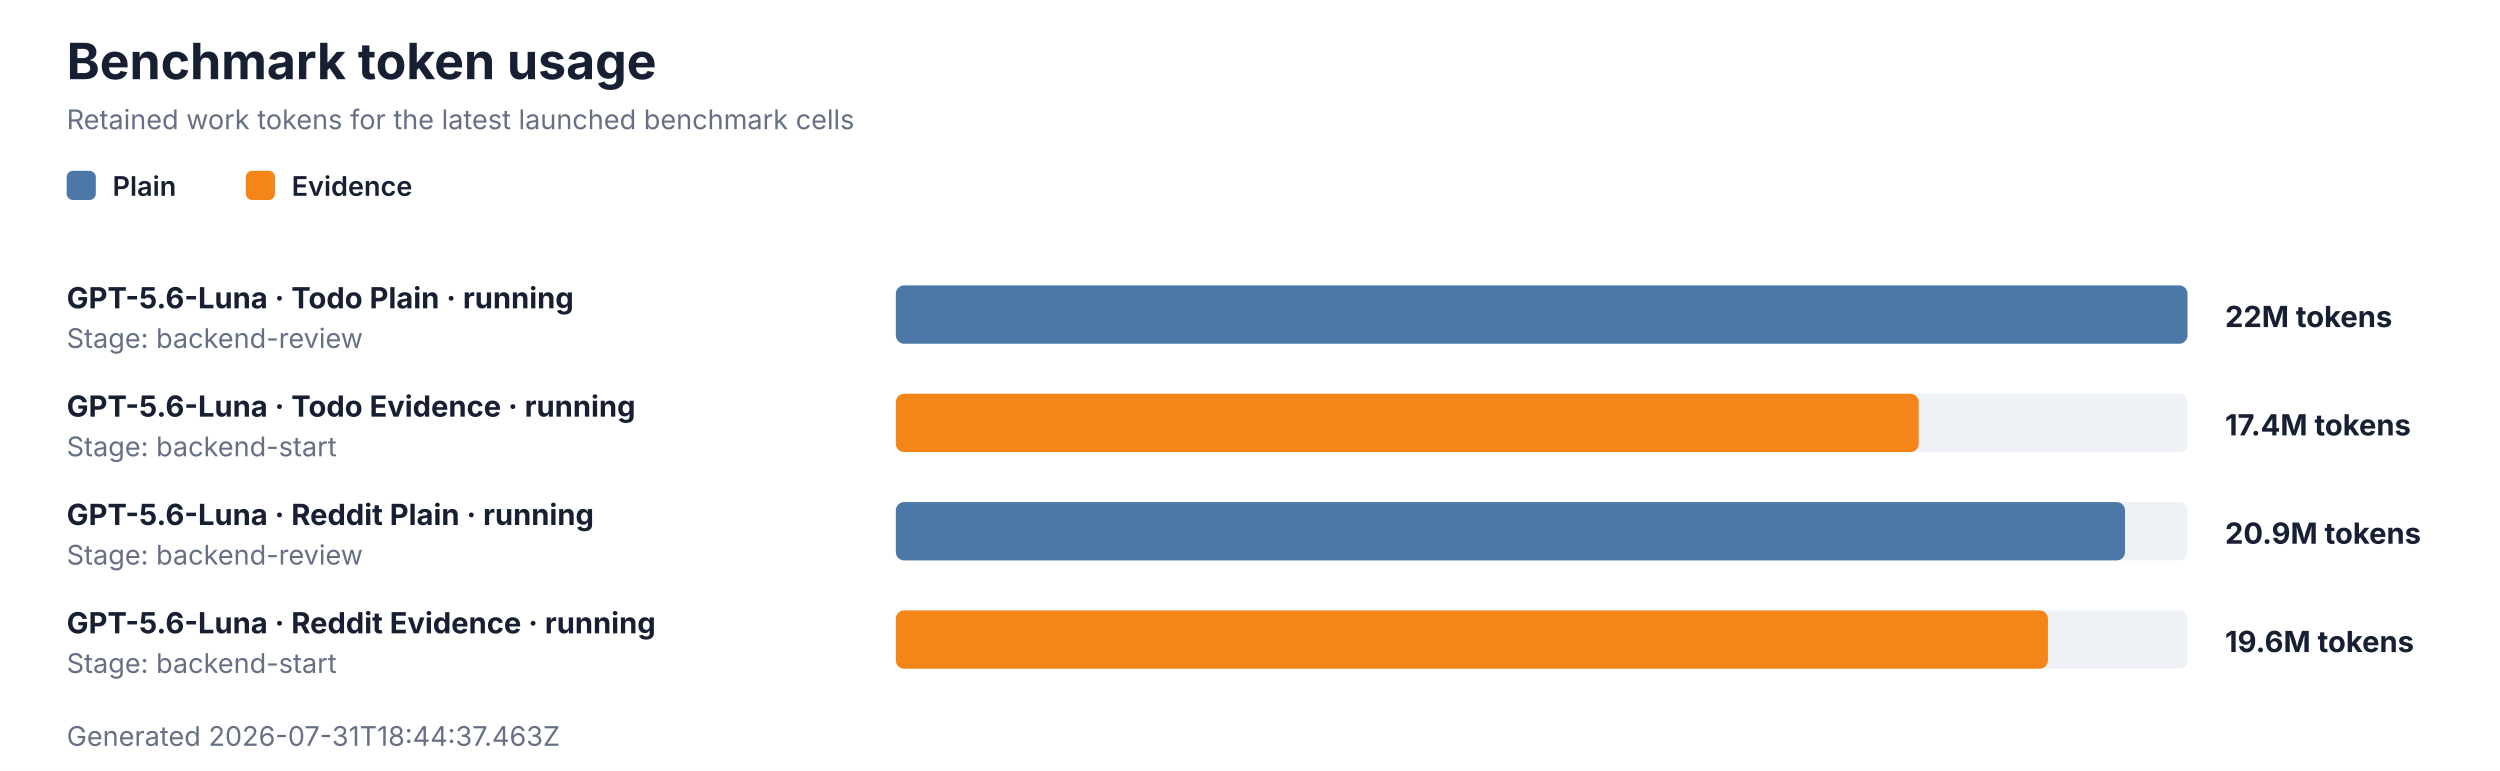
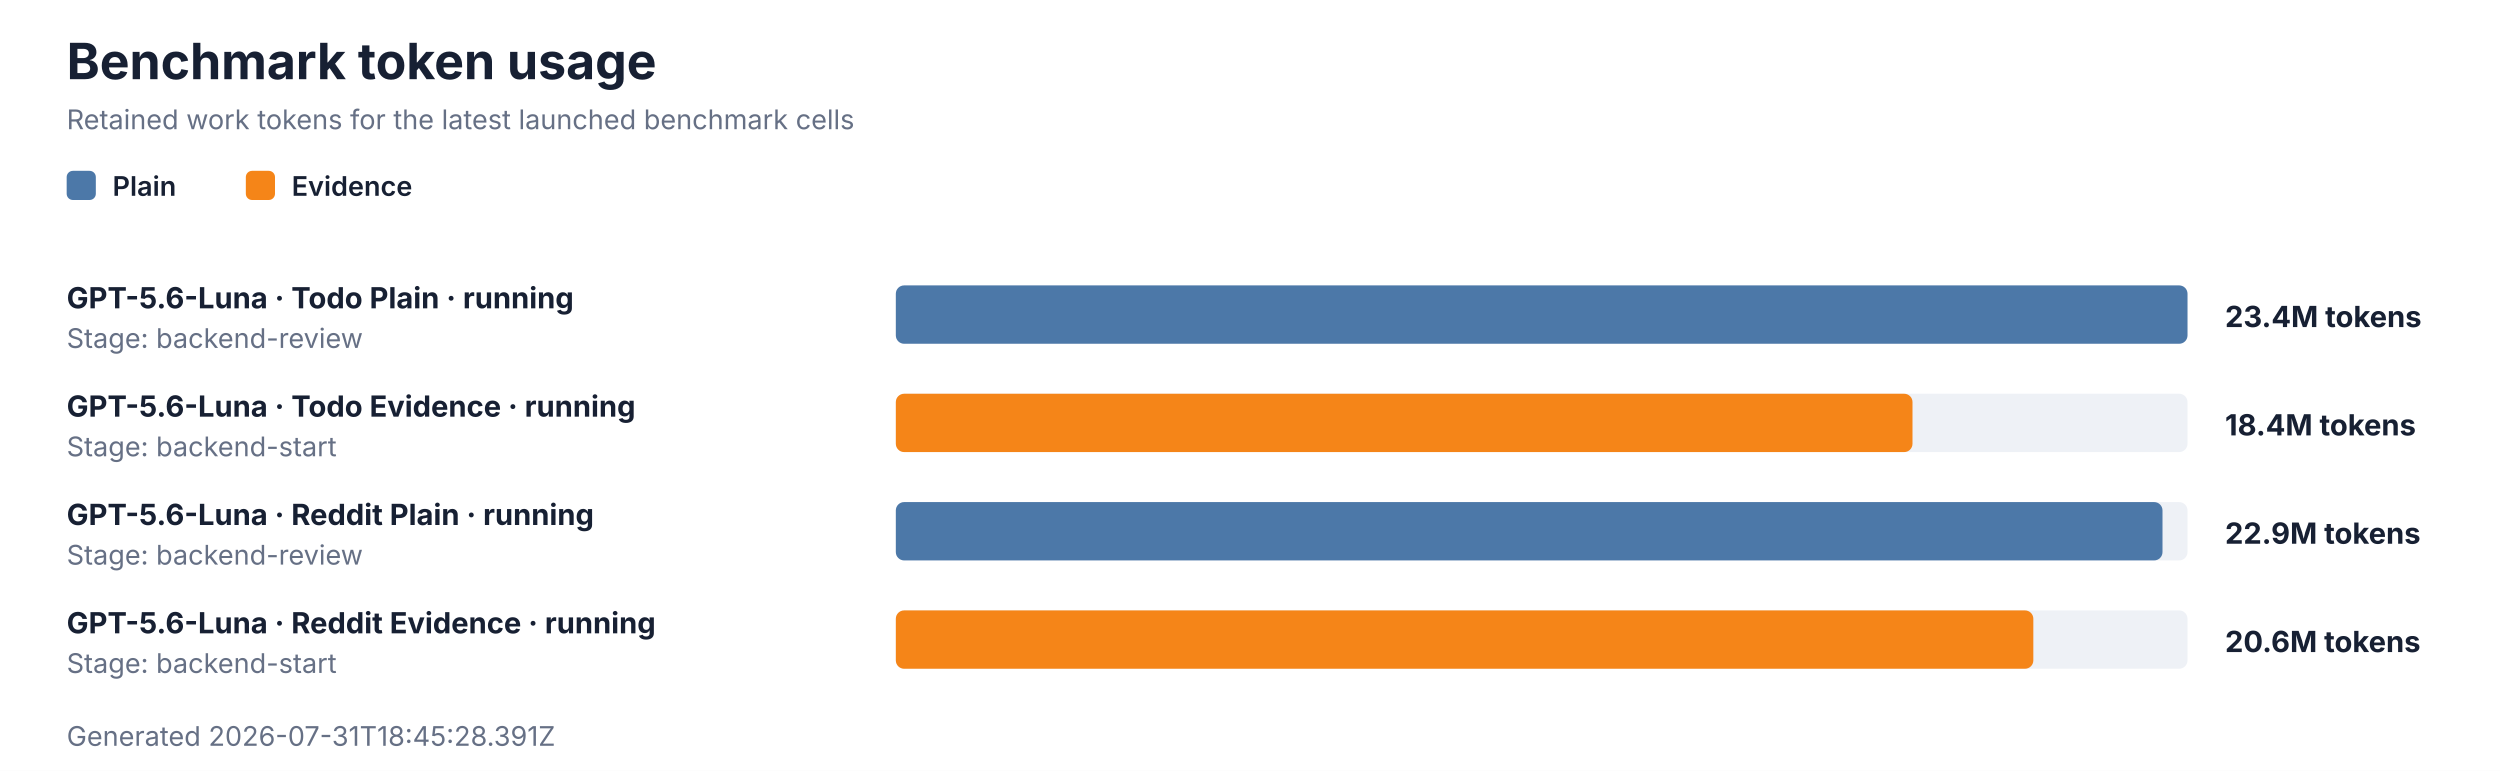
<svg xmlns="http://www.w3.org/2000/svg" role="img" aria-labelledby="title description" viewBox="0 0 1200 370" width="1200" height="370">
  <style>
  text { font-family: Inter, ui-sans-serif, system-ui, -apple-system, BlinkMacSystemFont, 'Segoe UI', sans-serif; fill: #172033; }
  .title { font-size: 24px; font-weight: 700; }
  .subtitle, .stage, .generated { font-size: 13px; fill: #667085; }
  .label { font-size: 14px; font-weight: 650; }
  .value { font-size: 14px; font-weight: 700; }
  .legend { font-size: 13px; font-weight: 600; }
  .empty { font-size: 15px; fill: #667085; }
  .track { fill: #eef1f6; }
</style>
  <rect width="1200" height="370" fill="#ffffff" />
  <text x="32" y="38" class="title">Benchmark token usage</text>
  <text x="32" y="62" class="subtitle">Retained work tokens for the latest launched benchmark cells</text>
  <rect x="32" y="82" width="14" height="14" rx="3" fill="#4c78a8" />
  <text x="54" y="94" class="legend">Plain</text>
  <rect x="118" y="82" width="14" height="14" rx="3" fill="#f58518" />
  <text x="140" y="94" class="legend">Evidence</text>
  <text x="32" y="148" class="label">GPT-5.6-Luna · Todo Plain · running</text>
  <text x="32" y="167" class="stage">Stage: backend-review</text>
  <rect x="430" y="137" width="620" height="28" rx="4" class="track" />
  <rect x="430" y="137" width="620" height="28" rx="4" fill="#4c78a8" />
-   <text x="1068" y="157" class="value">22M tokens</text>
+   <text x="1068" y="157" class="value">23.4M tokens</text>
  <text x="32" y="200" class="label">GPT-5.6-Luna · Todo Evidence · running</text>
  <text x="32" y="219" class="stage">Stage: backend-start</text>
  <rect x="430" y="189" width="620" height="28" rx="4" class="track" />
-   <rect x="430" y="189" width="491" height="28" rx="4" fill="#f58518" />
-   <text x="1068" y="209" class="value">17.4M tokens</text>
+   <rect x="430" y="189" width="488" height="28" rx="4" fill="#f58518" />
+   <text x="1068" y="209" class="value">18.4M tokens</text>
  <text x="32" y="252" class="label">GPT-5.6-Luna · Reddit Plain · running</text>
  <text x="32" y="271" class="stage">Stage: backend-review</text>
  <rect x="430" y="241" width="620" height="28" rx="4" class="track" />
-   <rect x="430" y="241" width="590" height="28" rx="4" fill="#4c78a8" />
-   <text x="1068" y="261" class="value">20.9M tokens</text>
+   <rect x="430" y="241" width="608" height="28" rx="4" fill="#4c78a8" />
+   <text x="1068" y="261" class="value">22.9M tokens</text>
  <text x="32" y="304" class="label">GPT-5.6-Luna · Reddit Evidence · running</text>
  <text x="32" y="323" class="stage">Stage: backend-start</text>
  <rect x="430" y="293" width="620" height="28" rx="4" class="track" />
-   <rect x="430" y="293" width="553" height="28" rx="4" fill="#f58518" />
-   <text x="1068" y="313" class="value">19.6M tokens</text>
-   <text x="32" y="358" class="generated">Generated 2026-07-31T18:44:37.463Z</text>
+   <rect x="430" y="293" width="546" height="28" rx="4" fill="#f58518" />
+   <text x="1068" y="313" class="value">20.6M tokens</text>
+   <text x="32" y="358" class="generated">Generated 2026-07-31T18:45:28.391Z</text>
</svg>
